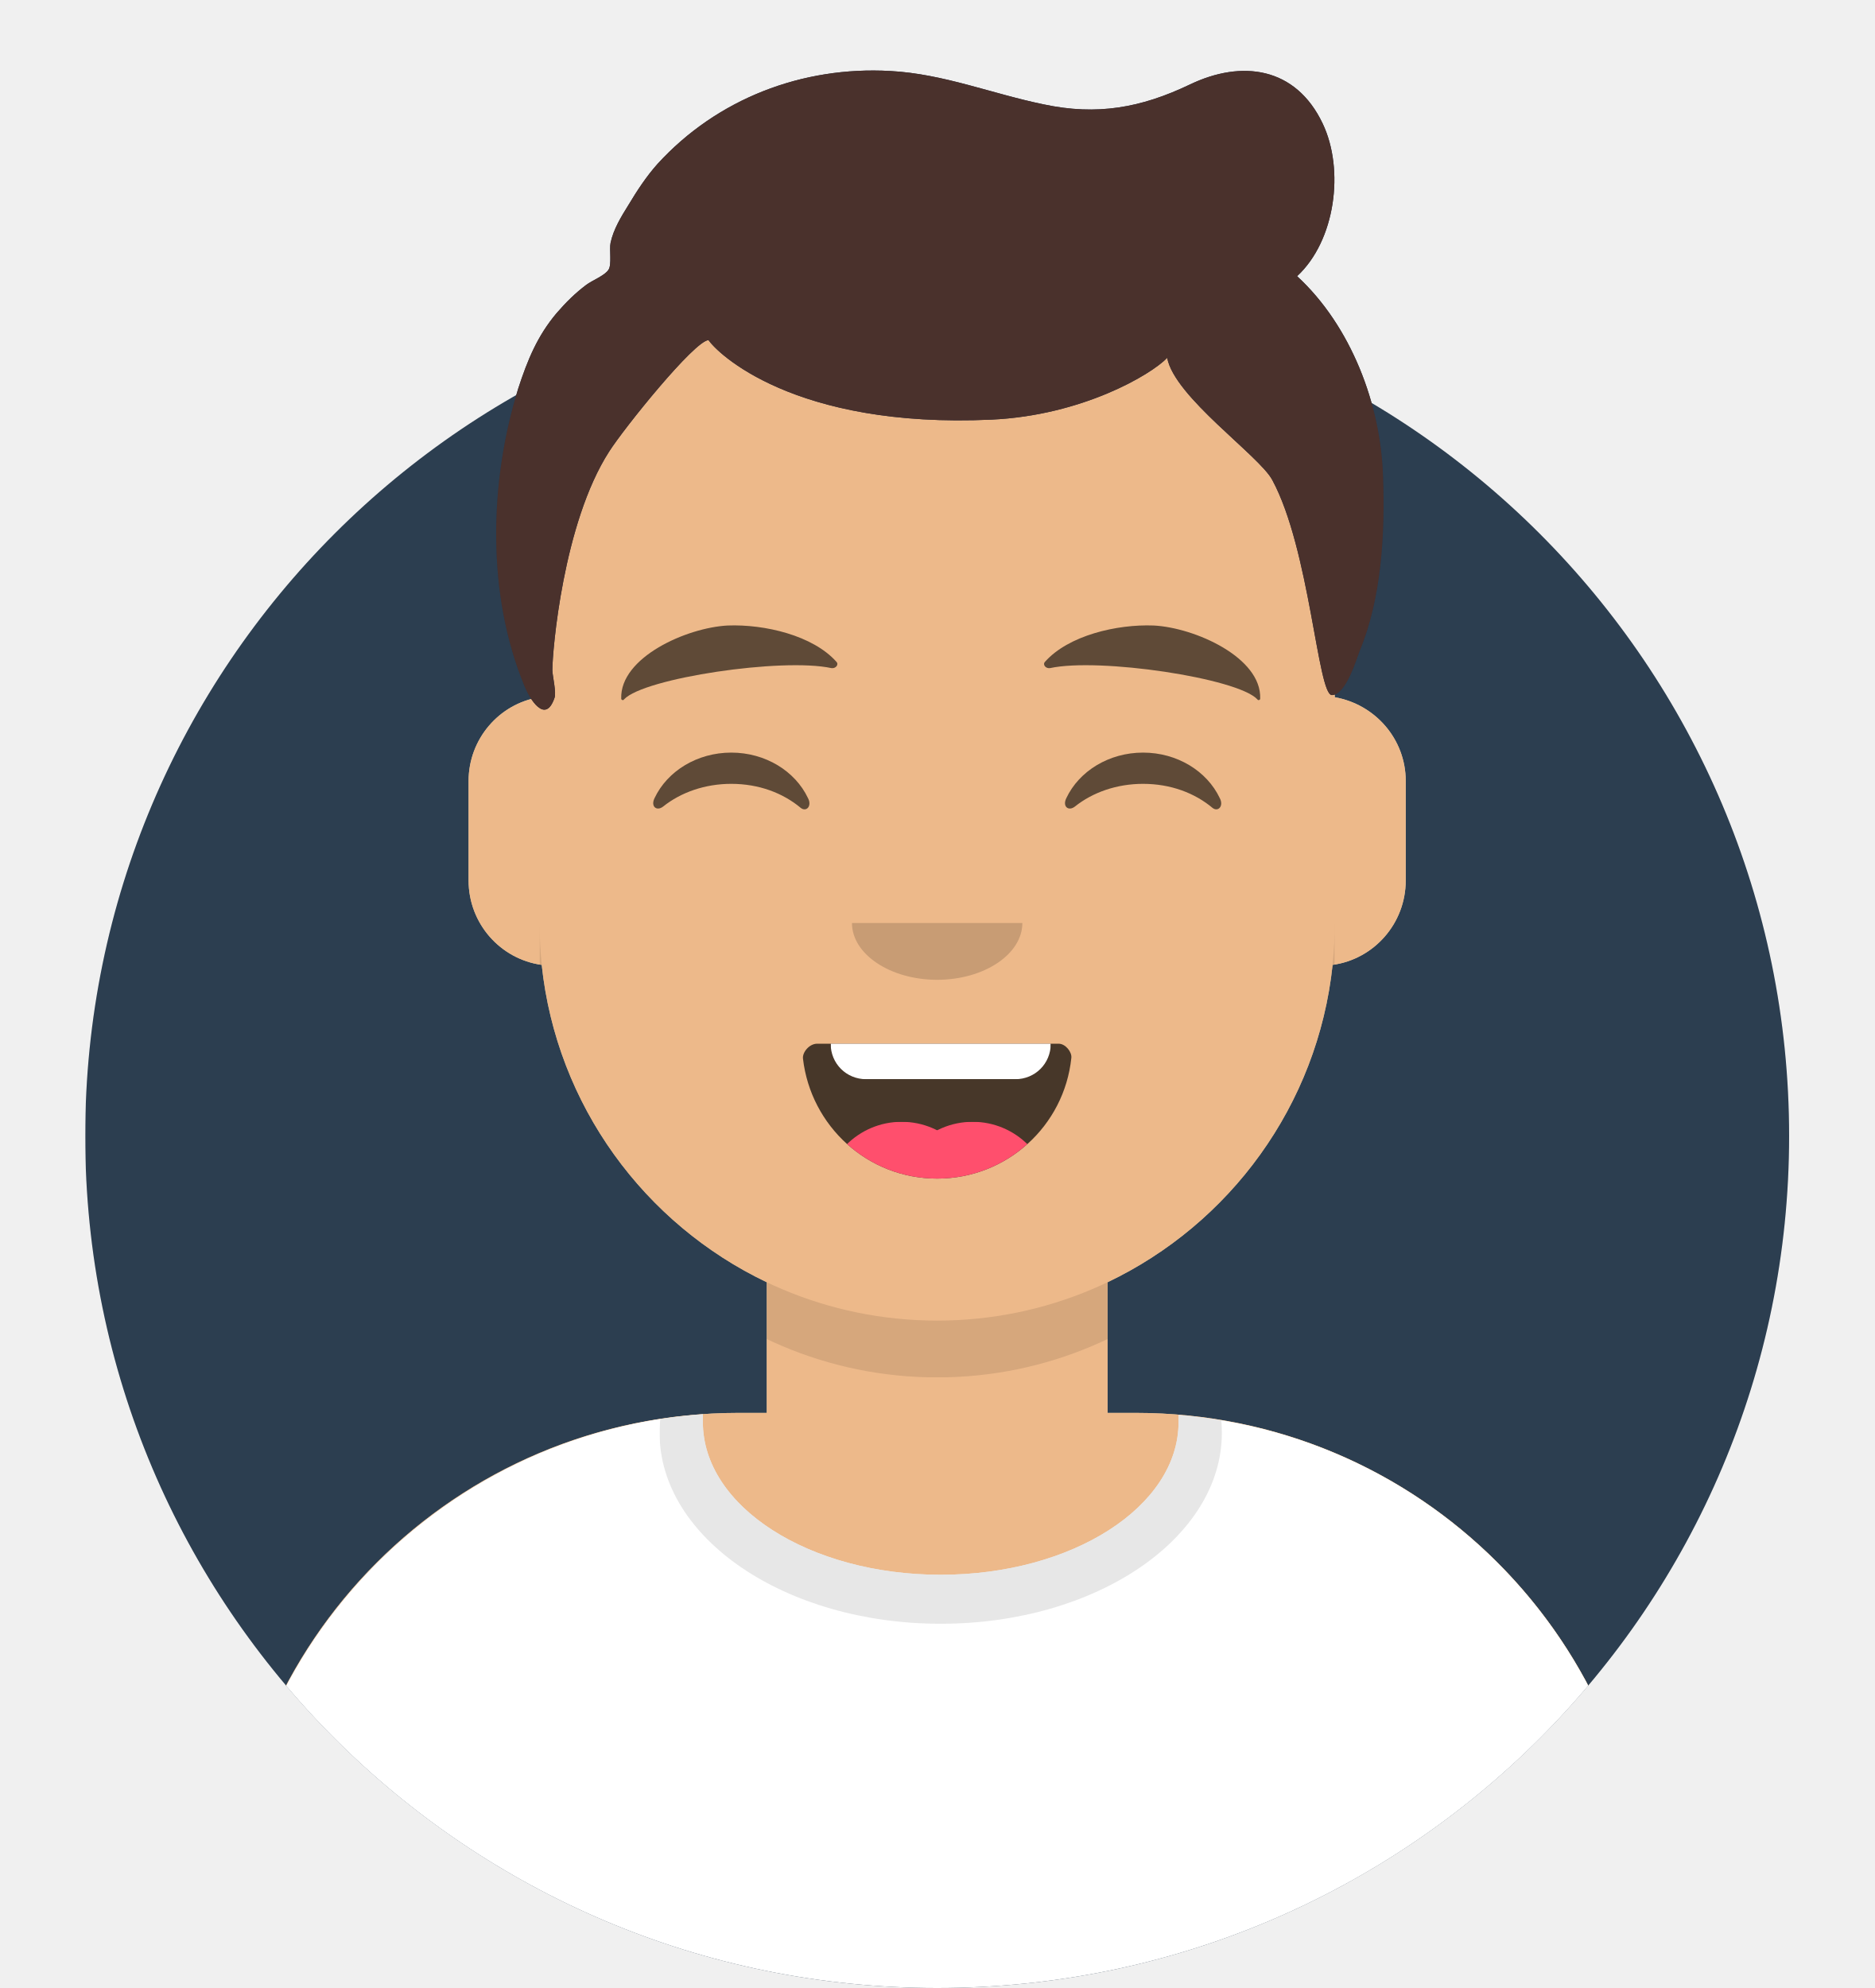
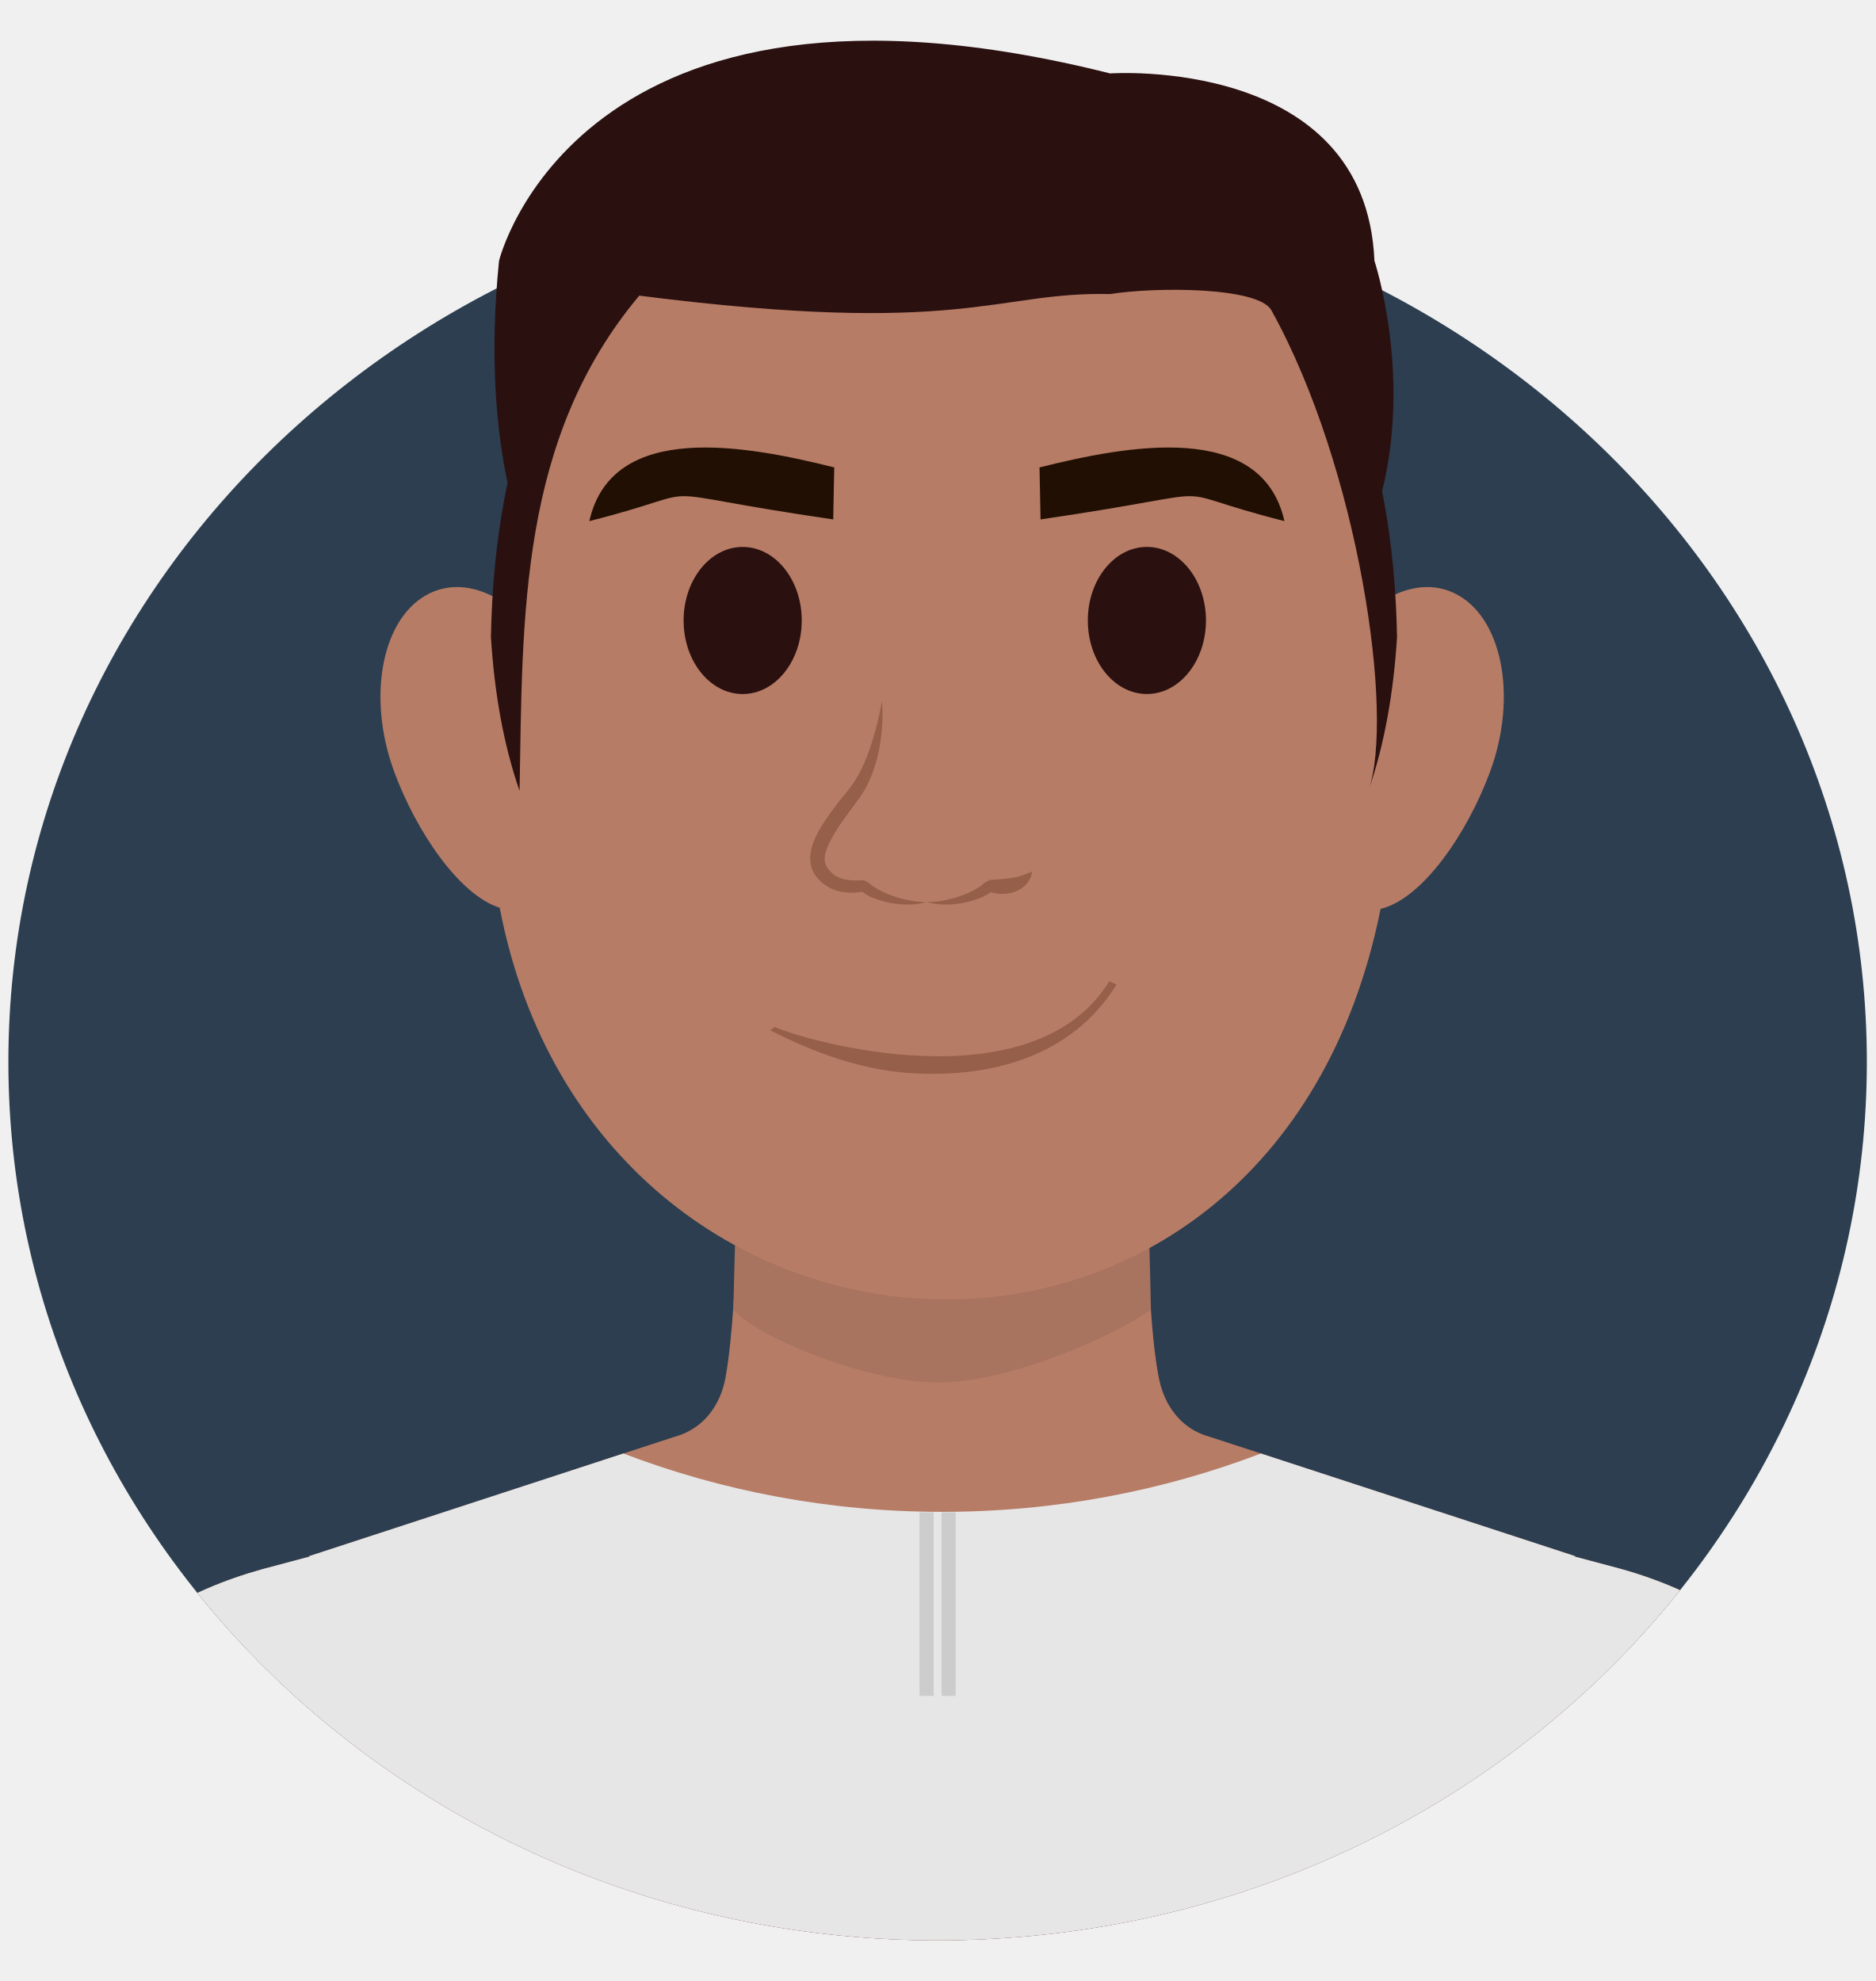
- <svg xmlns="http://www.w3.org/2000/svg" version="1.1" id="Layer_1" x="0px" y="0px" viewBox="0 0 264 280" style="enable-background:new 0 0 264 280;" xml:space="preserve">
-   <style type="text/css">
- 	.st0{fill-rule:evenodd;clip-rule:evenodd;fill:#E6E6E6;}
- 	.st1{filter:url(#Adobe_OpacityMaskFilter);}
- 	.st2{fill-rule:evenodd;clip-rule:evenodd;fill:#FFFFFF;}
- 	.st3{mask:url(#mask-2_1_);}
- 	.st4{fill-rule:evenodd;clip-rule:evenodd;fill:#2C3E50;}
- 	.st5{filter:url(#Adobe_OpacityMaskFilter_1_);}
- 	.st6{mask:url(#mask-4_1_);}
- 	.st7{fill-rule:evenodd;clip-rule:evenodd;fill:#D0C6AC;}
- 	.st8{filter:url(#Adobe_OpacityMaskFilter_2_);}
- 	.st9{mask:url(#mask-6_1_);}
- 	.st10{fill-rule:evenodd;clip-rule:evenodd;fill:#EDB98A;}
- 	.st11{filter:url(#Adobe_OpacityMaskFilter_3_);}
- 	.st12{mask:url(#mask-6_2_);fill-rule:evenodd;clip-rule:evenodd;fill-opacity:0.1;}
- 	.st13{filter:url(#Adobe_OpacityMaskFilter_4_);}
- 	.st14{mask:url(#react-mask-952_1_);}
- 	.st15{filter:url(#Adobe_OpacityMaskFilter_5_);}
- 	.st16{opacity:0.6;mask:url(#react-mask-952_2_);}
- 	.st17{fill-rule:evenodd;clip-rule:evenodd;fill-opacity:0.16;}
- 	.st18{fill-rule:evenodd;clip-rule:evenodd;fill-opacity:0.7;}
- 	.st19{filter:url(#Adobe_OpacityMaskFilter_6_);}
- 	.st20{mask:url(#react-mask-934_1_);fill-rule:evenodd;clip-rule:evenodd;fill:#FFFFFF;}
- 	.st21{filter:url(#Adobe_OpacityMaskFilter_7_);}
- 	.st22{mask:url(#react-mask-934_2_);}
- 	.st23{fill-rule:evenodd;clip-rule:evenodd;fill:#FF4F6D;}
- 	.st24{fill-rule:evenodd;clip-rule:evenodd;fill-opacity:0.6;}
- 	.st25{filter:url(#Adobe_OpacityMaskFilter_8_);}
- 	.st26{mask:url(#react-mask-925_1_);}
- 	.st27{fill-rule:evenodd;clip-rule:evenodd;fill:#28354B;}
- 	.st28{filter:url(#Adobe_OpacityMaskFilter_9_);}
- 	.st29{mask:url(#react-mask-924_1_);}
- 	.st30{fill-rule:evenodd;clip-rule:evenodd;fill:#4A312C;}
- </style>
-   <g>
-     <g transform="translate(-825, -1100)">
-       <g transform="translate(825, 1100)">
-         <g id="Circle" transform="translate(12, 40)">
-           <g id="Circle-Background">
-             <circle class="st0" cx="120" cy="120" r="120" />
-           </g>
-           <defs>
-             <filter id="Adobe_OpacityMaskFilter" filterUnits="userSpaceOnUse" x="0" y="0" width="240" height="240">
-               <feColorMatrix type="matrix" values="1 0 0 0 0  0 1 0 0 0  0 0 1 0 0  0 0 0 1 0" />
-             </filter>
-           </defs>
-           <mask maskUnits="userSpaceOnUse" x="0" y="0" width="240" height="240" id="mask-2_1_">
-             <g class="st1">
-               <circle id="path-1_1_" class="st2" cx="120" cy="120" r="120" />
-             </g>
-           </mask>
-           <g class="st3">
-             <rect class="st4" width="240" height="240" />
-           </g>
-         </g>
-         <g id="Mask">
- 			</g>
-         <defs>
-           <filter id="Adobe_OpacityMaskFilter_1_" filterUnits="userSpaceOnUse" x="-1" y="0" width="265" height="280">
-             <feColorMatrix type="matrix" values="1 0 0 0 0  0 1 0 0 0  0 0 1 0 0  0 0 0 1 0" />
-           </filter>
-         </defs>
-         <mask maskUnits="userSpaceOnUse" x="-1" y="0" width="265" height="280" id="mask-4_1_">
-           <g class="st5">
-             <path id="path-3_1_" class="st2" d="M12,160c0,66.3,53.7,120,120,120s120-53.7,120-120h12V0H0v160H12z" />
-           </g>
-         </mask>
-         <g id="Avataaar" class="st6">
-           <g id="Body" transform="translate(32, 36)">
+ <svg xmlns="http://www.w3.org/2000/svg" xml:space="preserve" width="93.6mm" height="98.9mm" version="1.1" style="shape-rendering:geometricPrecision; text-rendering:geometricPrecision; image-rendering:optimizeQuality; fill-rule:evenodd; clip-rule:evenodd" viewBox="0 0 9360 9890">
+   <defs>
+     <style type="text/css">
+    
+     .str0 {stroke:#CCCCCC;stroke-width:70.56;stroke-miterlimit:10}
+     .fil5 {fill:none}
+     .fil4 {fill:none;fill-rule:nonzero}
+     .fil11 {fill:#210F03}
+     .fil0 {fill:#2C3E50}
+     .fil1 {fill:#B77C65;fill-rule:nonzero}
+     .fil3 {fill:#A8735F;fill-rule:nonzero}
+     .fil6 {fill:#A8735F;fill-rule:nonzero}
+     .fil12 {fill:#2B1010;fill-rule:nonzero}
+     .fil8 {fill:#2B1010;fill-rule:nonzero}
+     .fil10 {fill:#965F4A;fill-rule:nonzero}
+     .fil9 {fill:#965F4A;fill-rule:nonzero}
+     .fil7 {fill:#B77C65;fill-rule:nonzero}
+     .fil2 {fill:#E6E6E6;fill-rule:nonzero}
+    
+   </style>
+     <clipPath id="id0">
+       <path d="M4680 915.57c2561.59,0 4638.17,1963.52 4638.17,4385.66 0,2422.14 -2076.58,4385.66 -4638.17,4385.66 -2561.59,0 -4638.17,-1963.52 -4638.17,-4385.66 0,-2422.14 2076.58,-4385.66 4638.17,-4385.66z" />
+     </clipPath>
+   </defs>
+   <g id="Camada_x0020_1">
+     <g id="_2281644895856">
+       <path class="fil0" d="M4680 915.57c2561.59,0 4638.17,1963.52 4638.17,4385.66 0,2422.14 -2076.58,4385.66 -4638.17,4385.66 -2561.59,0 -4638.17,-1963.52 -4638.17,-4385.66 0,-2422.14 2076.58,-4385.66 4638.17,-4385.66z" />
+       <g style="clip-path:url(#id0)">
+         <g>
+           <g>
+             <path id="1" class="fil1" d="M8697.27 8115.83c-180.17,-128.12 -387.9,-222.21 -607.71,-283.46l-231.53 -61.87c1.52,-0.47 3.14,-0.87 4.64,-1.34l-1823.98 -595.96c-146.94,-39.79 -228.62,-160.55 -254.82,-295.73 -74.08,-382.36 -65.31,-1302.2 -63.34,-1466.3 0.15,-12.89 -11.52,-22.75 -25.95,-22.75l-87.26 0 -1809.52 0 -87.29 0c-14.41,0 -26.06,9.87 -25.93,22.75 1.75,162.47 9.15,1063.78 -63.31,1466.3 -24.39,135.46 -107.89,255.94 -254.83,295.73l-1823.98 595.96c1.53,0.49 3.19,0.89 4.74,1.37l-237.28 63.42c-189.21,52.73 -370.87,127.98 -530.5,232.93 -834.13,548.46 -858.12,1446.06 -892.69,1613.07 -2.95,14.3 9.28,27.21 25.54,27.21l4790.3 0 4790.29 0c16.26,0 28.49,-12.91 25.54,-27.21 -33.55,-162.14 -45.82,-1012.76 -821.13,-1564.12z" />
+             <path class="fil2" d="M8697.27 8115.83c-180.17,-128.12 -387.9,-222.21 -607.71,-283.46l-231.53 -61.87c1.52,-0.47 3.14,-0.87 4.64,-1.34l-1569.06 -512.68c-490.63,187.34 -1027.65,291.3 -1591.04,291.3 -563.4,0 -1100.42,-103.98 -1591.05,-291.3l-1569.06 512.68c1.53,0.49 3.19,0.89 4.74,1.37l-237.28 63.42c-189.21,52.73 -370.87,127.98 -530.5,232.93 -834.13,548.46 -858.12,1446.05 -892.69,1613.07 -2.95,14.3 9.28,27.21 25.54,27.21l4790.3 0 4790.29 0c16.26,0 28.49,-12.91 25.54,-27.21 -33.55,-162.14 -45.82,-1012.76 -821.13,-1564.12z" />
+             <path class="fil3" d="M5744.7 6536.73c-8.65,-428.41 -24.48,-830.81 -23.42,-939.65 0.15,-16.05 -11.52,-28.32 -25.93,-28.32l-1984.09 0c-14.41,0 -26.06,12.29 -25.93,28.34 0.94,108.61 -15.86,512.96 -24.9,942.63 141.74,148.49 667.36,359.69 1020.23,362.06 367.65,2.48 911.06,-247.68 1064.04,-365.06z" />
+             <path class="fil3" d="M4949.45 5499.1c0,-59.89 -110.48,-108.58 -246.81,-108.58 -136.28,0 -246.98,48.69 -246.98,108.58 0,60.14 110.7,64.94 246.98,64.94 136.33,0 246.81,-4.8 246.81,-64.94z" />
            <g>
-               <path class="st7" d="M124,144.6V163h4l0,0c39.8,0,72,32.2,72,72v9H0v-9c0-39.8,32.2-72,72-72l0,0h4v-18.4        c-17.2-8.2-29.6-24.9-31.7-44.7C38.5,99.1,34,94.1,34,88V74c0-5.9,4.3-10.9,10-11.8V56l0,0c0-30.9,25.1-56,56-56l0,0l0,0        c30.9,0,56,25.1,56,56v6.2c5.7,1,10,5.9,10,11.8v14c0,6.1-4.5,11.1-10.3,11.9C153.6,119.7,141.2,136.4,124,144.6z" />
-             </g>
-             <defs>
-               <filter id="Adobe_OpacityMaskFilter_2_" filterUnits="userSpaceOnUse" x="-32" y="0" width="264" height="244">
-                 <feColorMatrix type="matrix" values="1 0 0 0 0  0 1 0 0 0  0 0 1 0 0  0 0 0 1 0" />
-               </filter>
-             </defs>
-             <mask maskUnits="userSpaceOnUse" x="-32" y="0" width="264" height="244" id="mask-6_1_">
-               <g class="st8">
-                 <path id="path-5_1_" class="st2" d="M124,144.6V163h4l0,0c39.8,0,72,32.2,72,72v9H0v-9c0-39.8,32.2-72,72-72l0,0h4v-18.4         c-17.2-8.2-29.6-24.9-31.7-44.7C38.5,99.1,34,94.1,34,88V74c0-5.9,4.3-10.9,10-11.8V56l0,0c0-30.9,25.1-56,56-56l0,0l0,0         c30.9,0,56,25.1,56,56v6.2c5.7,1,10,5.9,10,11.8v14c0,6.1-4.5,11.1-10.3,11.9C153.6,119.7,141.2,136.4,124,144.6z" />
-               </g>
-             </mask>
-             <g class="st9">
-               <g id="Color" transform="translate(-32, 0)">
-                 <rect class="st10" width="264" height="244" />
-               </g>
-             </g>
-             <defs>
-               <filter id="Adobe_OpacityMaskFilter_3_" filterUnits="userSpaceOnUse" x="44" y="79" width="112" height="79">
-                 <feColorMatrix type="matrix" values="1 0 0 0 0  0 1 0 0 0  0 0 1 0 0  0 0 0 1 0" />
-               </filter>
-             </defs>
-             <mask maskUnits="userSpaceOnUse" x="44" y="79" width="112" height="79" id="mask-6_2_">
-               <g class="st11">
-                 <path id="path-5_2_" class="st2" d="M124,144.6V163h4l0,0c39.8,0,72,32.2,72,72v9H0v-9c0-39.8,32.2-72,72-72l0,0h4v-18.4         c-17.2-8.2-29.6-24.9-31.7-44.7C38.5,99.1,34,94.1,34,88V74c0-5.9,4.3-10.9,10-11.8V56l0,0c0-30.9,25.1-56,56-56l0,0l0,0         c30.9,0,56,25.1,56,56v6.2c5.7,1,10,5.9,10,11.8v14c0,6.1-4.5,11.1-10.3,11.9C153.6,119.7,141.2,136.4,124,144.6z" />
-               </g>
-             </mask>
-             <path id="Neck-Shadow" class="st12" d="M156,79v23c0,30.9-25.1,56-56,56s-56-25.1-56-56V79v15c0,30.9,25.1,56,56,56       s56-25.1,56-56V79z" />
-           </g>
-           <g transform="translate(0, 170)">
-             <g id="Clothes">
-               <path class="st0" d="M166,29.3c37,3,66,34,66,71.8v8.9H32v-8.9C32,63,61.6,31.8,99,29.2c0,0.4,0,0.7,0,1.1        c0,11.9,15,21.5,33.5,21.5S166,42.2,166,30.3C166,30,166,29.6,166,29.3z" />
-             </g>
-             <defs>
-               <filter id="Adobe_OpacityMaskFilter_4_" filterUnits="userSpaceOnUse" x="0" y="0" width="264" height="110">
-                 <feColorMatrix type="matrix" values="1 0 0 0 0  0 1 0 0 0  0 0 1 0 0  0 0 0 1 0" />
-               </filter>
-             </defs>
-             <mask maskUnits="userSpaceOnUse" x="0" y="0" width="264" height="110" id="react-mask-952_1_">
-               <g class="st13">
-                 <path id="react-path-951_1_" class="st2" d="M166,29.3c37,3,66,34,66,71.8v8.9H32v-8.9C32,63,61.6,31.8,99,29.2         c0,0.4,0,0.7,0,1.1c0,11.9,15,21.5,33.5,21.5S166,42.2,166,30.3C166,30,166,29.6,166,29.3z" />
-               </g>
-             </mask>
-             <g class="st14">
-               <rect class="st2" width="264" height="110" />
-             </g>
-             <defs>
-               <filter id="Adobe_OpacityMaskFilter_5_" filterUnits="userSpaceOnUse" x="92.9" y="4.9" width="79.3" height="53.8">
-                 <feColorMatrix type="matrix" values="1 0 0 0 0  0 1 0 0 0  0 0 1 0 0  0 0 0 1 0" />
-               </filter>
-             </defs>
-             <mask maskUnits="userSpaceOnUse" x="92.9" y="4.9" width="79.3" height="53.8" id="react-mask-952_2_">
-               <g class="st15">
-                 <path id="react-path-951_2_" class="st2" d="M166,29.3c37,3,66,34,66,71.8v8.9H32v-8.9C32,63,61.6,31.8,99,29.2         c0,0.4,0,0.7,0,1.1c0,11.9,15,21.5,33.5,21.5S166,42.2,166,30.3C166,30,166,29.6,166,29.3z" />
-               </g>
-             </mask>
-             <g id="Shadowy" class="st16">
-               <g transform="translate(92, 4)">
-                 <ellipse class="st17" cx="40.5" cy="27.8" rx="39.6" ry="26.9" />
-               </g>
-             </g>
-           </g>
-           <g id="Face" transform="translate(76, 82)">
-             <g transform="translate(2, 52)">
-               <g id="Mouth">
-                 <path class="st18" d="M35.1,15.1C36.2,24.6,44.2,32,54,32c9.8,0,17.9-7.4,18.9-17c0.1-0.8-0.8-2-1.8-2c-14.9,0-26.3,0-34,0         C36,13,35,14.2,35.1,15.1z" />
-               </g>
-               <defs>
-                 <filter id="Adobe_OpacityMaskFilter_6_" filterUnits="userSpaceOnUse" x="39" y="2" width="31" height="16">
-                   <feColorMatrix type="matrix" values="1 0 0 0 0  0 1 0 0 0  0 0 1 0 0  0 0 0 1 0" />
-                 </filter>
-               </defs>
-               <mask maskUnits="userSpaceOnUse" x="39" y="2" width="31" height="16" id="react-mask-934_1_">
-                 <g class="st19">
-                   <path id="react-path-933_1_" class="st2" d="M35.1,15.1C36.2,24.6,44.2,32,54,32c9.8,0,17.9-7.4,18.9-17          c0.1-0.8-0.8-2-1.8-2c-14.9,0-26.3,0-34,0C36,13,35,14.2,35.1,15.1z" />
-                 </g>
-               </mask>
-               <path id="Teeth" class="st20" d="M44,2h21c2.8,0,5,2.2,5,5v6c0,2.8-2.2,5-5,5H44c-2.8,0-5-2.2-5-5V7C39,4.2,41.2,2,44,2z" />
-               <defs>
-                 <filter id="Adobe_OpacityMaskFilter_7_" filterUnits="userSpaceOnUse" x="38" y="24" width="32" height="22">
-                   <feColorMatrix type="matrix" values="1 0 0 0 0  0 1 0 0 0  0 0 1 0 0  0 0 0 1 0" />
-                 </filter>
-               </defs>
-               <mask maskUnits="userSpaceOnUse" x="38" y="24" width="32" height="22" id="react-mask-934_2_">
-                 <g class="st21">
-                   <path id="react-path-933_2_" class="st2" d="M35.1,15.1C36.2,24.6,44.2,32,54,32c9.8,0,17.9-7.4,18.9-17          c0.1-0.8-0.8-2-1.8-2c-14.9,0-26.3,0-34,0C36,13,35,14.2,35.1,15.1z" />
-                 </g>
-               </mask>
-               <g id="Tongue" class="st22">
-                 <g transform="translate(38, 24)">
-                   <circle class="st23" cx="11" cy="11" r="11" />
-                   <circle class="st23" cx="21" cy="11" r="11" />
-                 </g>
-               </g>
-             </g>
-             <g transform="translate(28, 40)">
-               <path id="Nose" class="st17" d="M16,8c0,4.4,5.4,8,12,8l0,0c6.6,0,12-3.6,12-8" />
-             </g>
-             <g transform="translate(0, 8)">
-               <path id="Squint" class="st24" d="M16.2,22.4C18,18.6,22.2,16,27,16c4.8,0,9,2.6,10.8,6.4c0.6,1.1-0.2,2-1,1.4        c-2.5-2.1-5.9-3.4-9.8-3.4c-3.7,0-7.1,1.2-9.6,3.2C16.5,24.3,15.6,23.6,16.2,22.4z" />
-               <path class="st24" d="M74.2,22.4C76,18.6,80.2,16,85,16c4.8,0,9,2.6,10.8,6.4c0.6,1.1-0.2,2-1,1.4c-2.5-2.1-5.9-3.4-9.8-3.4        c-3.7,0-7.1,1.2-9.6,3.2C74.5,24.3,73.6,23.6,74.2,22.4z" />
-             </g>
-             <g>
-               <path id="Eyebrow" class="st24" d="M26.5,6.1c-5.8,0.3-15.2,4.5-15,10.3c0,0.2,0.3,0.3,0.4,0.1c2.8-3,22.3-5.9,29.2-4.4        c0.6,0.1,1.1-0.5,0.7-0.9C38.5,7.5,31.7,5.9,26.5,6.1" />
-               <path class="st24" d="M86.5,6.1c5.8,0.3,15.2,4.5,15,10.3c0,0.2-0.3,0.3-0.4,0.1c-2.8-3-22.3-5.9-29.2-4.4        c-0.6,0.1-1.1-0.5-0.7-0.9C74.5,7.5,81.3,5.9,86.5,6.1" />
-             </g>
-           </g>
-           <g id="Top">
-             <defs>
-               <filter id="Adobe_OpacityMaskFilter_8_" filterUnits="userSpaceOnUse" x="-1" y="0" width="264" height="280">
-                 <feColorMatrix type="matrix" values="1 0 0 0 0  0 1 0 0 0  0 0 1 0 0  0 0 0 1 0" />
-               </filter>
-             </defs>
-             <mask maskUnits="userSpaceOnUse" x="-1" y="0" width="264" height="280" id="react-mask-925_1_">
-               <g class="st25">
-                 <rect id="react-path-927_1_" class="st2" width="264" height="280" />
-               </g>
-             </mask>
-             <g class="st26">
-               <g transform="translate(-1, 0)">
-                 <g id="Short-Hair">
-                   <path class="st27" d="M183.7,38.9c5.4-5,6.7-15,3.6-21.5c-3.8-8-11.4-9-18.7-5.5c-6.9,3.3-13.1,4.4-20.6,2.8          c-7.3-1.5-14.1-4.3-21.6-4.7C114,9.3,102,13.9,93.6,23.1c-1.6,1.8-2.9,3.8-4.1,5.8c-1,1.6-2.1,3.4-2.5,5.3          c-0.2,0.9,0.2,3.1-0.3,3.8c-0.5,0.8-2.3,1.5-3.1,2.1c-1.6,1.2-2.9,2.5-4.2,4c-2.7,3.2-4.1,6.6-5.4,10.6          c-4.1,13.2-4.5,29,0.9,42c0.7,1.7,2.9,5.4,4.2,1.6c0.3-0.7-0.3-3.2-0.3-3.9c0-2.7,1.5-20.7,8-30.8c2.1-3.3,12-15.6,14-15.7          c1.1,1.7,11.9,12.5,39.9,11.2c12.7-0.6,22.4-6.3,24.7-8.7c1,5.5,13,13.8,14.8,17.2c5.3,9.8,6.4,30.3,8.4,30.3          s3.5-5.2,3.9-6.2c3.1-7.4,3.6-16.6,3.3-24.6C195.5,57,191.3,45.9,183.7,38.9z" />
-                 </g>
-                 <defs>
-                   <filter id="Adobe_OpacityMaskFilter_9_" filterUnits="userSpaceOnUse" x="0" y="0" width="264" height="280">
-                     <feColorMatrix type="matrix" values="1 0 0 0 0  0 1 0 0 0  0 0 1 0 0  0 0 0 1 0" />
-                   </filter>
-                 </defs>
-                 <mask maskUnits="userSpaceOnUse" x="0" y="0" width="264" height="280" id="react-mask-924_1_">
-                   <g class="st28">
-                     <path id="react-path-926_1_" class="st2" d="M183.7,38.9c5.4-5,6.7-15,3.6-21.5c-3.8-8-11.4-9-18.7-5.5           c-6.9,3.3-13.1,4.4-20.6,2.8c-7.3-1.5-14.1-4.3-21.6-4.7C114,9.3,102,13.9,93.6,23.1c-1.6,1.8-2.9,3.8-4.1,5.8           c-1,1.6-2.1,3.4-2.5,5.3c-0.2,0.9,0.2,3.1-0.3,3.8c-0.5,0.8-2.3,1.5-3.1,2.1c-1.6,1.2-2.9,2.5-4.2,4           c-2.7,3.2-4.1,6.6-5.4,10.6c-4.1,13.2-4.5,29,0.9,42c0.7,1.7,2.9,5.4,4.2,1.6c0.3-0.7-0.3-3.2-0.3-3.9           c0-2.7,1.5-20.7,8-30.8c2.1-3.3,12-15.6,14-15.7c1.1,1.7,11.9,12.5,39.9,11.2c12.7-0.6,22.4-6.3,24.7-8.7           c1,5.5,13,13.8,14.8,17.2c5.3,9.8,6.4,30.3,8.4,30.3s3.5-5.2,3.9-6.2c3.1-7.4,3.6-16.6,3.3-24.6           C195.5,57,191.3,45.9,183.7,38.9z" />
-                   </g>
-                 </mask>
-                 <g class="st29">
-                   <g transform="translate(0, 0) ">
-                     <rect class="st30" width="264" height="280" />
-                   </g>
-                 </g>
-               </g>
+               <line class="fil4 str0" x1="4625" y1="7549.97" x2="4625" y2="8466.89" />
+               <line class="fil4 str0" x1="4735" y1="7549.97" x2="4735" y2="8466.89" />
            </g>
          </g>
        </g>
      </g>
+       <path class="fil5" d="M4680 915.57c2561.59,0 4638.17,1963.52 4638.17,4385.66 0,2422.14 -2076.58,4385.66 -4638.17,4385.66 -2561.59,0 -4638.17,-1963.52 -4638.17,-4385.66 0,-2422.14 2076.58,-4385.66 4638.17,-4385.66z" />
+       <g>
+         <path class="fil6" d="M4458.83 4249.98c2.36,38.76 -10.37,76.28 -35.36,102.78 -66.94,71.03 -691.14,-39.65 -693.02,-149.5l-1.42 -68.86c-1.41,-79.04 187.64,-10.73 371.97,-4.26 175.85,6.18 347.46,-52.62 352.17,21.72l5.66 98.12z" />
+         <path class="fil6" d="M4926.03 4277.84c-1.41,37.73 12.73,74.12 38.66,99.43 70.72,68.13 711.88,-52.33 711.4,-159.4l-0.46 -67.37c-0.47,-77.03 -193.77,-6.79 -383.29,3.4 -181.51,9.24 -359.71,-44.83 -362.53,27.77l-3.78 96.17z" />
+       </g>
+       <path class="fil7" d="M4707.57 978.57c-1803.91,-53.71 -2182.27,1180.47 -2243.98,2000.31 -106.42,-55.37 -218.13,-65.19 -317.86,-17.32 -237.99,114.24 -317.61,513.61 -177.84,892.01 110.26,298.52 324.13,614.34 526.36,678.33 482.45,2514.16 3857.18,2697.07 4396.86,5.49 207.93,-48.78 432.27,-375.54 546.14,-683.82 139.76,-378.4 60.16,-777.77 -177.85,-892.01 -96.71,-46.42 -204.7,-38.61 -308.2,12.41 -62.86,-819.85 -443.33,-2049.01 -2243.63,-1995.4z" />
+       <g>
+         <path class="fil8" d="M3706.98 2730.54c162.83,0 294.83,164.42 294.83,367.22 0,202.79 -132,367.19 -294.83,367.19 -162.84,0 -294.84,-164.4 -294.84,-367.19 0,-202.8 132,-367.22 294.84,-367.22z" />
+         <path class="fil8" d="M5724.59 2730.44c162.84,0 294.84,164.4 294.84,367.2 0,202.81 -132,367.21 -294.84,367.21 -162.83,0 -294.84,-164.4 -294.84,-367.21 0,-202.8 132.01,-367.2 294.84,-367.2z" />
+       </g>
+       <path class="fil9" d="M4541.95 5357.17c-337.78,-22.15 -621.55,-177.97 -697.97,-213.18l22.89 -17.23c148.27,68.53 1285.37,394.65 1670.13,-227.76l36.23 16.11c-226.91,367.49 -639.68,467.99 -1031.28,442.06z" />
+       <g>
+         <g>
+           <path class="fil10" d="M4625.44 4502.53c-26.61,8.1 -54.9,12.57 -83.22,13.34 -28.43,1.28 -56.92,-1.51 -85.24,-5.7 -28.29,-4.53 -56.12,-11.88 -83.67,-21.56 -13.76,-4.97 -27.49,-10.43 -41.02,-17.78 -6.81,-3.71 -13.56,-7.58 -20.54,-12.71 -6.98,-5.59 -14.27,-9.86 -22.59,-24.04l29.37 15.63c-25.39,4.36 -51.68,7.61 -79.09,6.93 -27.29,-0.97 -55.81,-5.5 -82.9,-17.04 -27.06,-11.25 -52.1,-29.12 -71.68,-50.94 -4.81,-5.46 -9.23,-11.25 -13.82,-16.92l-6.15 -9.03c-1.71,-2.54 -4.38,-7.58 -6.35,-11.37 -7.55,-15.38 -11.88,-31.16 -13.7,-47.2 -3.48,-32.08 2.64,-61.76 11.42,-87.98 8.81,-26.49 20.48,-50.33 33.1,-73.16 26.1,-44.98 55.67,-85.63 85.81,-125.23 14.96,-19.89 30.62,-39.06 46.33,-58.09l11.25 -13.62 11.42 -14.41c6.41,-8.8 12.82,-17.61 19.09,-27.5 24.53,-38.82 46.35,-80.85 63.1,-125.43 17.95,-44.19 31.68,-90.42 44.53,-137.29 12.11,-47.01 23.05,-94.76 31.39,-143.47 4.53,49.32 3.74,99.2 -0.77,148.83 -4.04,49.74 -13.16,99.17 -25.78,148.2 -13.67,48.6 -30.94,97.25 -56.72,142.67 -6.24,11.22 -13.5,22.76 -21,34.18l-10.57 15.07 -11.33 15.42 -43.22 58.66c-28.58,38.91 -56.01,78.37 -78.42,118.71 -22.49,39.4 -41.12,82.47 -37.73,116.72 1.91,17.29 7.21,29.35 21.03,46.52 12.5,15.32 27.74,27.35 45.52,35.96 35.75,16.97 81.19,19.05 127.43,14.69l29.37 15.65c-1.65,-2 1.71,3.04 5.41,6.03 3.82,3.51 8.72,7.06 13.74,10.49 10.23,6.75 21.28,13.47 32.85,19.51 23.16,12.19 48,21.97 73.3,30.71 25.29,8.81 51.47,15.25 78.17,20.12 26.72,4.58 53.96,7.2 81.88,6.43z" />
+         </g>
+         <g>
+           <path class="fil10" d="M4625.44 4502.53c55.72,1.08 109.31,-9.4 160.08,-26.55 25.29,-8.72 50.13,-18.52 73.3,-30.71 11.53,-6.04 22.65,-12.73 32.82,-19.57 4.98,-3.41 9.86,-7.04 13.64,-10.57 3.67,-3.02 7.01,-8.06 5.27,-6.01l29.69 -15.81c38.91,-3.65 73.5,-4.28 105.75,-9.52 8.15,-1.14 16.24,-2.54 24.24,-4.47 8.21,-1.57 16.35,-3.85 24.88,-6.44 4.3,-1.19 8.82,-2.36 13.01,-4.27 4.07,-1.94 9.21,-2.94 13.54,-5.13l14.26 -6.04c4.68,-2.34 9.84,-4.5 15.42,-6.69 -1.11,11.42 -3.67,22.95 -8.72,33.24 -4.53,10.72 -11.28,20.32 -18.94,29.37 -15.56,18.01 -36.73,31.37 -59.06,39.29 -11.2,3.94 -22.68,6.75 -34.13,8.24 -11.42,1.82 -22.87,2.01 -34.07,1.7 -22.43,-0.79 -43.94,-5.29 -64.07,-12.59l29.65 -15.81c-8.37,14.24 -15.73,18.52 -22.73,24.08 -7,5.09 -13.79,8.93 -20.62,12.61 -13.57,7.26 -27.3,12.76 -41.06,17.73 -27.58,9.68 -55.41,17.03 -83.7,21.56 -28.32,4.19 -56.78,6.98 -85.21,5.7 -28.35,-0.89 -56.66,-5.02 -83.24,-13.34z" />
+         </g>
+       </g>
+       <g>
+         <path class="fil11" d="M5188.65 2333.55l5.08 259.67c1027.78,-150.4 547.66,-161.97 1217.34,8.45 -113.49,-506.15 -789.81,-376.31 -1222.42,-268.12z" />
+         <path class="fil11" d="M4163.99 2333.55l-5.08 259.67c-1027.78,-150.4 -547.66,-161.97 -1217.34,8.45 113.49,-506.15 789.81,-376.31 1222.42,-268.12z" />
+       </g>
+       <path class="fil12" d="M5541.08 1468.03c-575.42,-12.83 -728.08,214.51 -2350.3,7.92 -599.47,715.47 -582.16,1596.81 -597.38,2472.48 -82.45,-236.97 -126.31,-499.61 -142.97,-767.45 3.85,-222.73 24.12,-492.34 83.1,-770.31 -53.54,-252.36 -92.08,-621.49 -42.62,-1108.87 0,0 389.19,-1605.01 3050.17,-935.22 0,0 1276.45,-89.3 1319.19,935.22 0,0 185.62,557.59 38.34,1150.66 52.39,263.13 70.87,516.98 74.52,728.52 -16.67,267.84 -60.53,530.48 -142.99,767.45 132.36,-371.64 -47.95,-1612.59 -484.06,-2399.29 -65.67,-118.45 -583.93,-116.54 -805,-81.11z" />
    </g>
  </g>
</svg>
